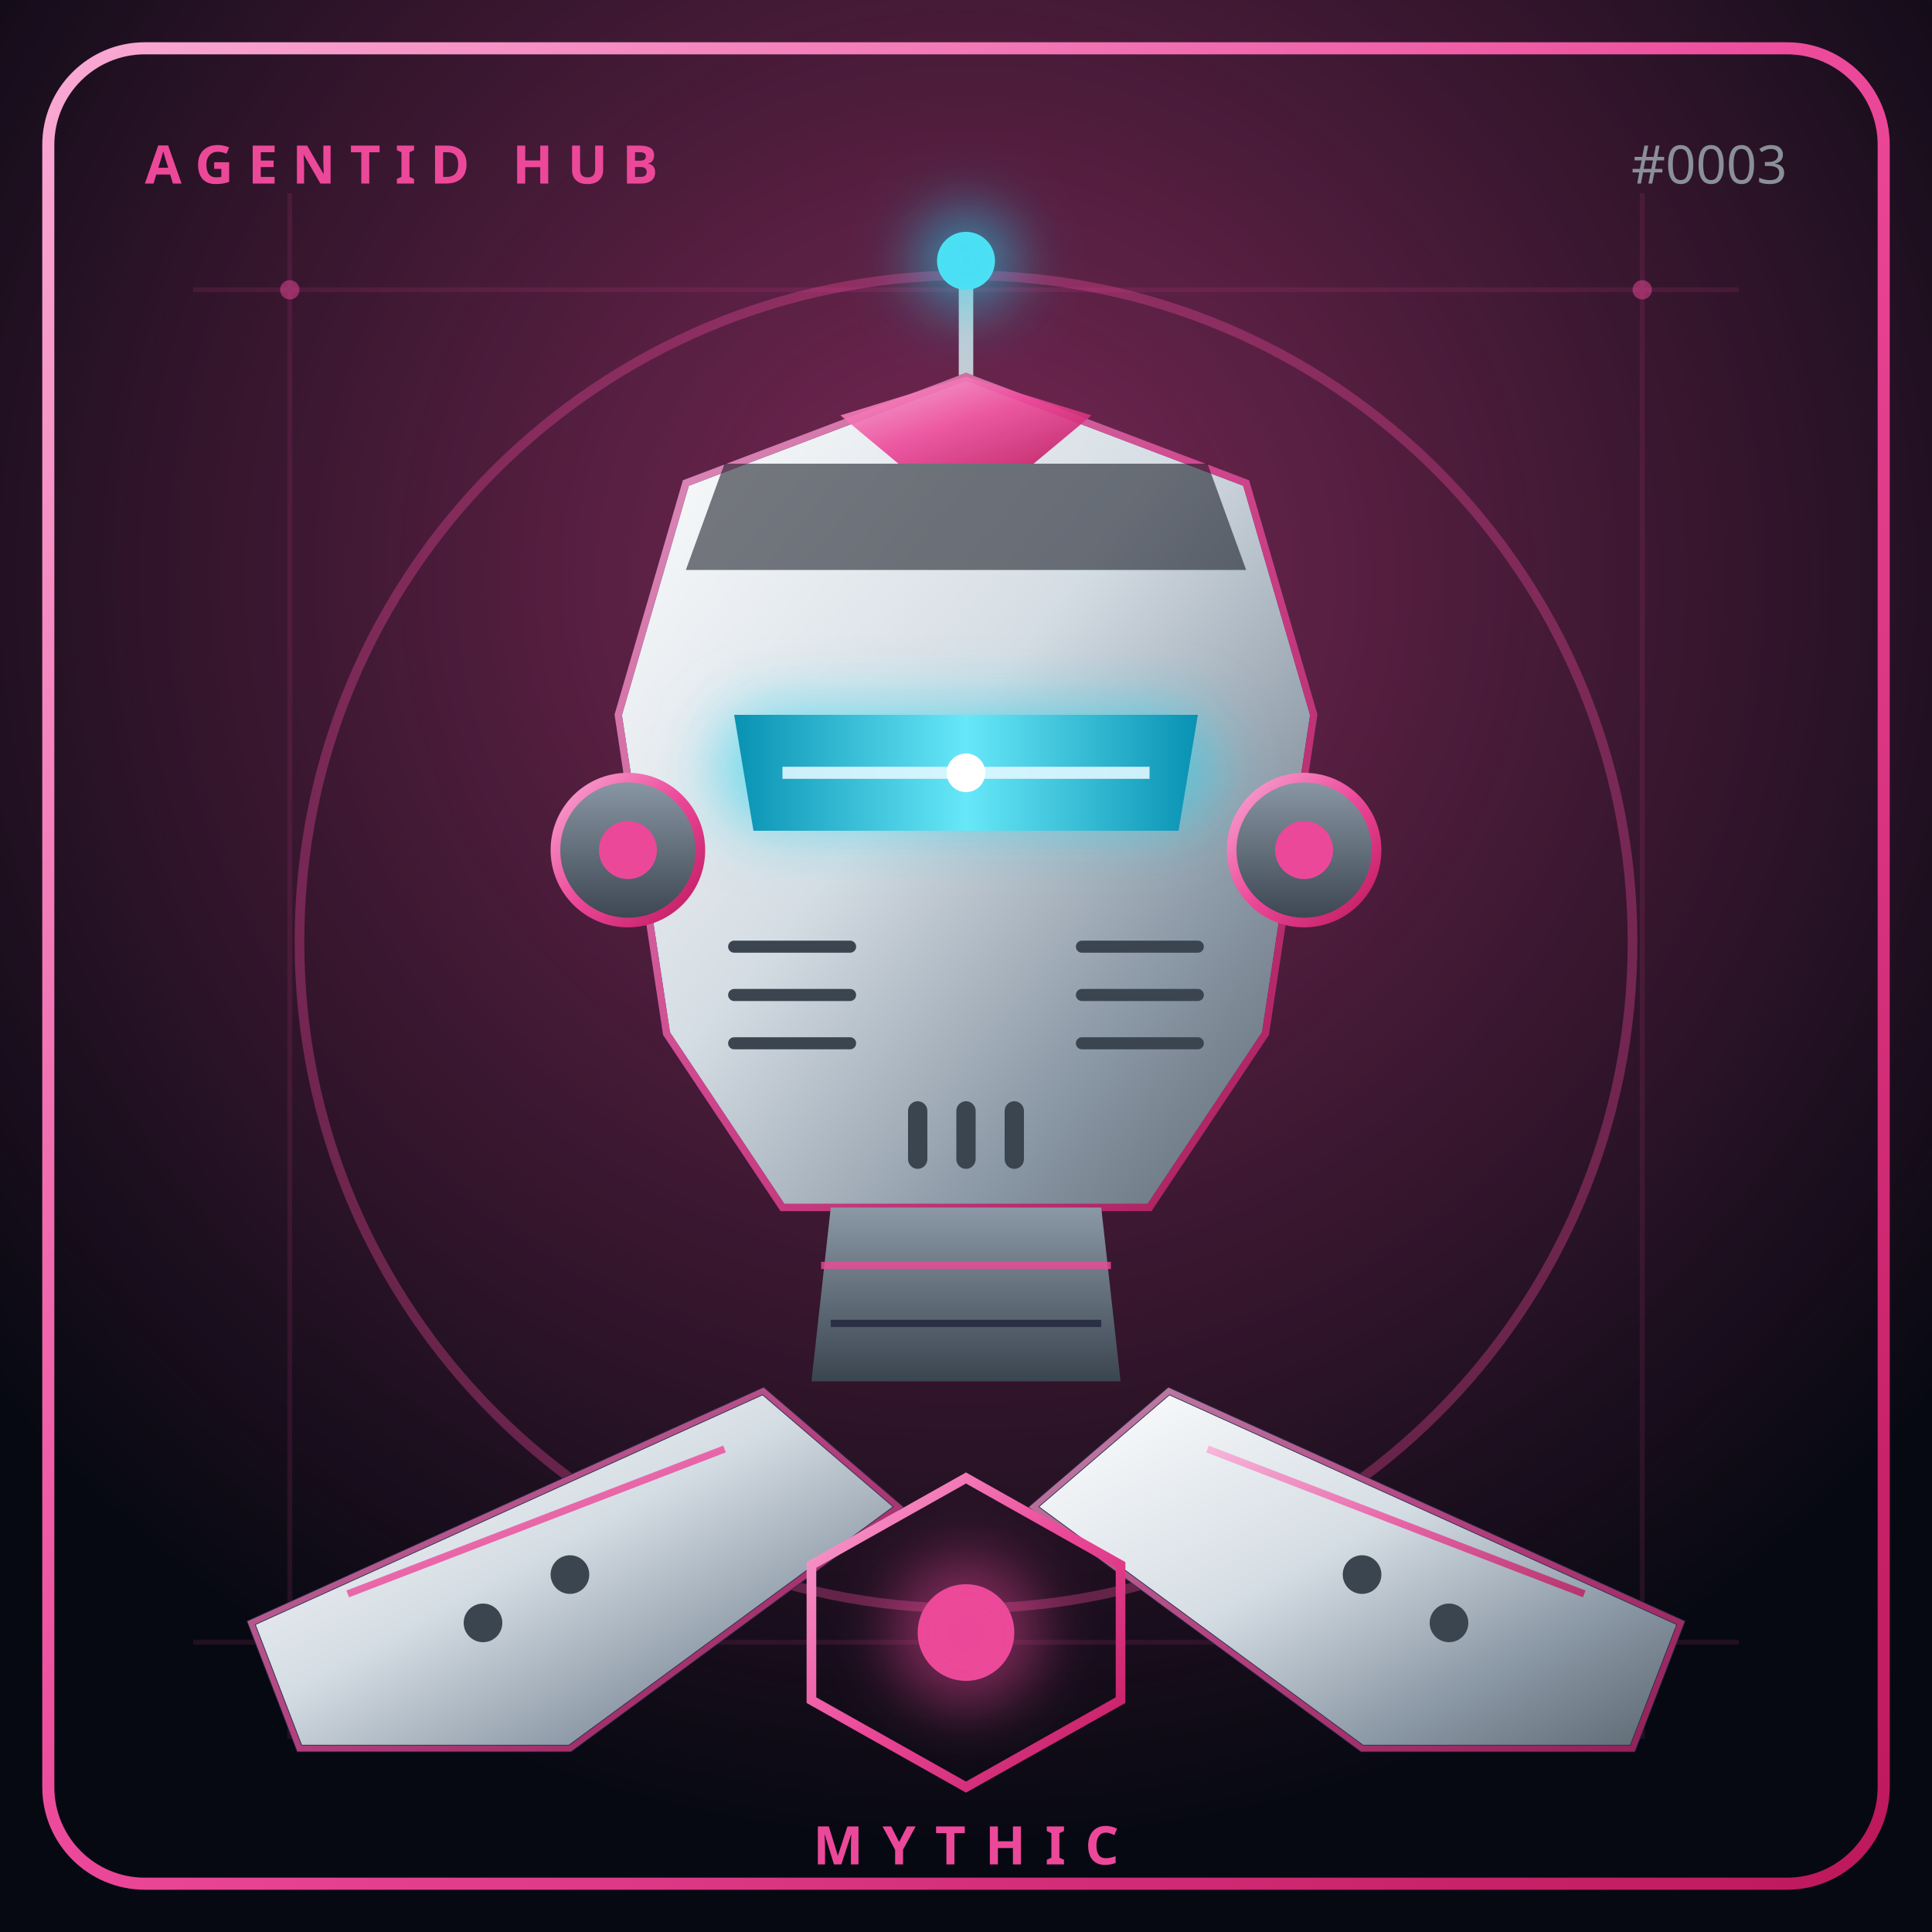
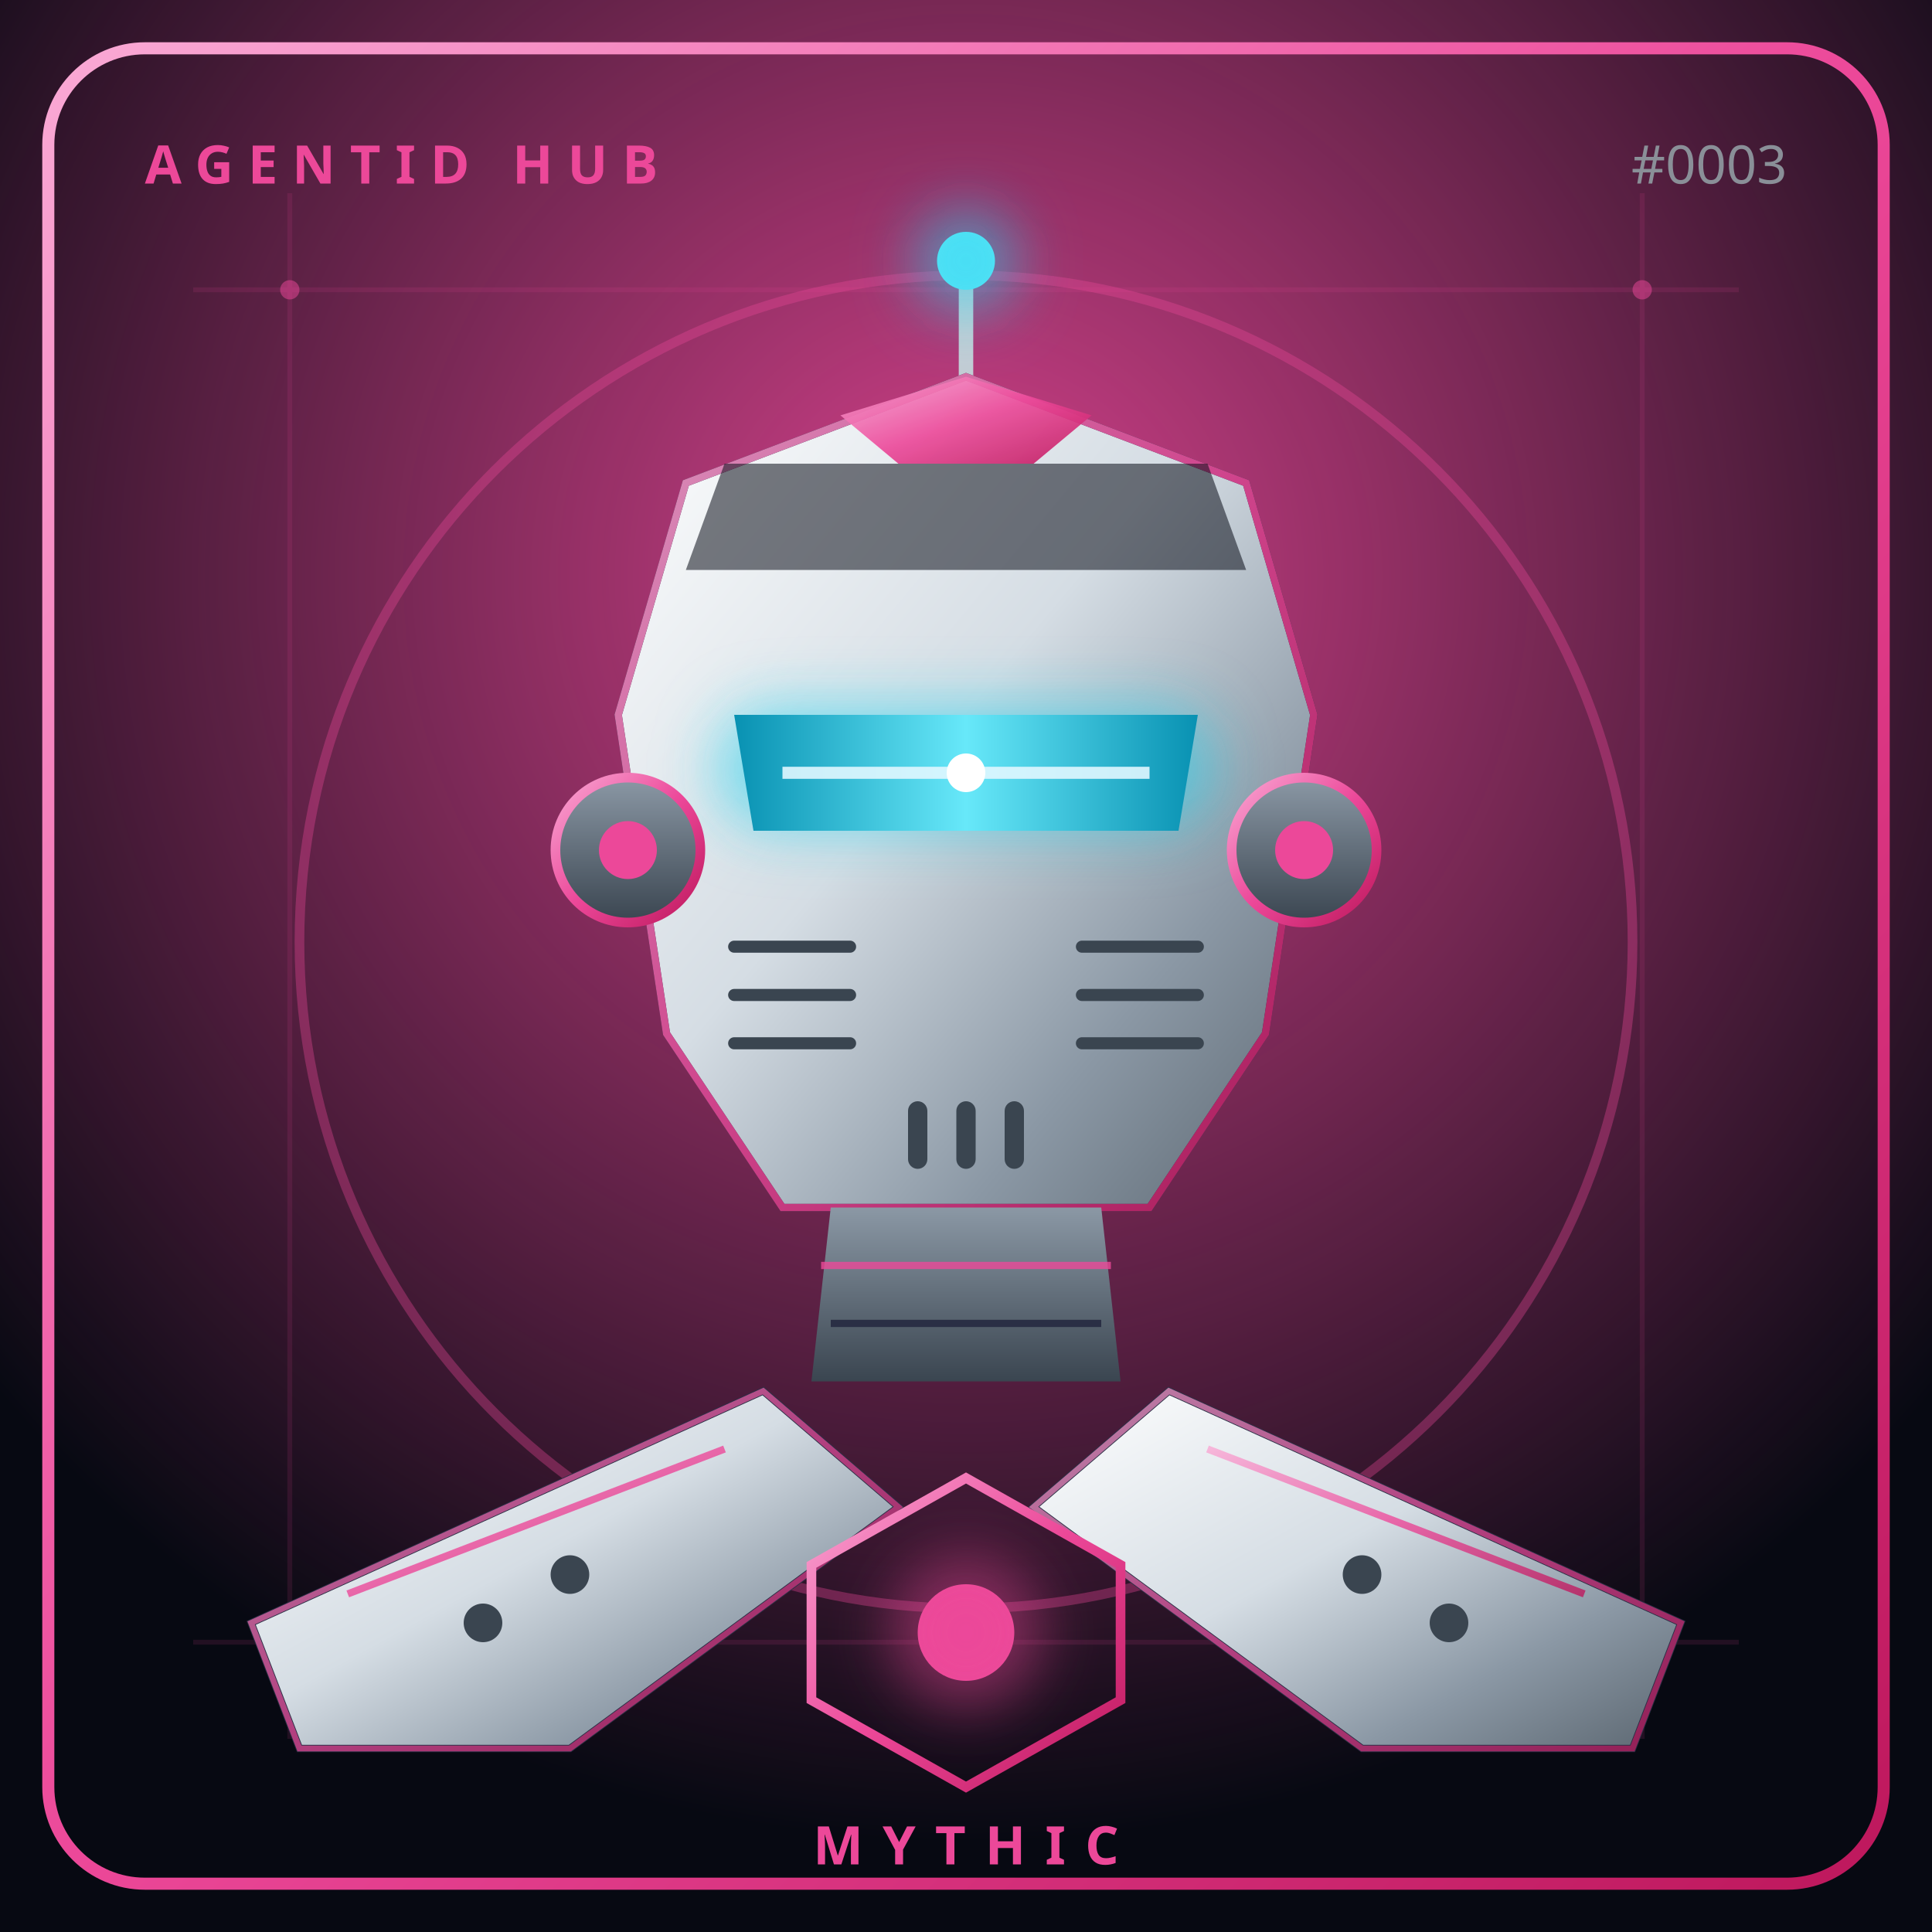
<svg xmlns="http://www.w3.org/2000/svg" width="400" height="400" viewBox="0 0 400 400">
  <defs>
    <linearGradient id="chrome" x1="0" y1="0" x2="1" y2="1">
      <stop offset="0" stop-color="#ffffff" />
      <stop offset="0.45" stop-color="#d5dde4" />
      <stop offset="0.75" stop-color="#8b98a5" />
      <stop offset="1" stop-color="#5b6670" />
    </linearGradient>
    <linearGradient id="chromeDark" x1="0" y1="0" x2="0" y2="1">
      <stop offset="0" stop-color="#8b98a5" />
      <stop offset="1" stop-color="#3a4550" />
    </linearGradient>
    <linearGradient id="gold" x1="0" y1="0" x2="1" y2="1">
      <stop offset="0" stop-color="#f9a8d4" />
      <stop offset="0.5" stop-color="#ec4899" />
      <stop offset="1" stop-color="#be185d" />
    </linearGradient>
    <linearGradient id="visor" x1="0" y1="0" x2="1" y2="0">
      <stop offset="0" stop-color="#0891b2" />
      <stop offset="0.5" stop-color="#67e8f9" />
      <stop offset="1" stop-color="#0891b2" />
    </linearGradient>
    <radialGradient id="glow" cx="0.5" cy="0.3" r="0.65">
-       <stop offset="0" stop-color="#ec4899" stop-opacity="0.5" />
+       <stop offset="0" stop-color="#ec4899" stop-opacity="0.9" />
      <stop offset="1" stop-color="#ec4899" stop-opacity="0" />
    </radialGradient>
    <filter id="soft" x="-60%" y="-60%" width="220%" height="220%">
      <feGaussianBlur stdDeviation="6" />
    </filter>
  </defs>
  <rect width="400" height="400" fill="#070912" />
  <rect width="400" height="400" fill="url(#glow)" />
  <circle cx="200" cy="195" r="138" fill="none" stroke="#ec4899" stroke-width="2" opacity="0.35" />
  <g stroke="#ec4899" stroke-width="1" opacity="0.12">
    <line x1="40" y1="60" x2="360" y2="60" />
    <line x1="40" y1="340" x2="360" y2="340" />
    <line x1="60" y1="40" x2="60" y2="360" />
    <line x1="340" y1="40" x2="340" y2="360" />
  </g>
  <circle cx="60" cy="60" r="2" fill="#ec4899" opacity="0.5" />
  <circle cx="340" cy="60" r="2" fill="#ec4899" opacity="0.5" />
  <circle cx="60" cy="340" r="2" fill="#ec4899" opacity="0.35" />
  <circle cx="340" cy="340" r="2" fill="#ec4899" opacity="0.35" />
  <rect x="10" y="10" width="380" height="380" rx="20" fill="none" stroke="url(#gold)" stroke-width="2.5" />
  <text x="30" y="38" font-size="11" letter-spacing="3" fill="#ec4899" font-family="sans-serif" font-weight="bold">AGENTID HUB</text>
  <text x="370" y="38" font-size="11" fill="#8a8f98" text-anchor="end" font-family="sans-serif">#0003</text>
  <line x1="200" y1="58" x2="200" y2="88" stroke="#c3ccd4" stroke-width="3" />
  <circle cx="200" cy="54" r="6" fill="#67e8f9" />
  <circle cx="200" cy="54" r="11" fill="#22d3ee" opacity="0.55" filter="url(#soft)" />
  <polygon points="200,78 258,100 272,148 262,214 238,250 162,250 138,214 128,148 142,100" fill="url(#chrome)" stroke="#2a2f45" stroke-width="1.5" />
  <polygon points="200,78 258,100 272,148 262,214 238,250 162,250 138,214 128,148 142,100" fill="none" stroke="url(#gold)" stroke-width="1.5" opacity="0.85" />
  <polygon points="150,96 250,96 258,118 142,118" fill="#0b0e1a" opacity="0.55" />
  <polygon points="200,78 226,86 214,96 186,96 174,86" fill="url(#gold)" opacity="0.9" />
  <rect x="148" y="146" width="104" height="26" rx="12" fill="#22d3ee" opacity="0.55" filter="url(#soft)" />
  <polygon points="152,148 248,148 244,172 156,172" fill="url(#visor)" />
  <line x1="162" y1="160" x2="238" y2="160" stroke="#e0f7ff" stroke-width="2.5" opacity="0.9" />
  <circle cx="200" cy="160" r="4" fill="#ffffff" />
  <g stroke="#3a4550" stroke-width="2.5" stroke-linecap="round">
    <line x1="152" y1="196" x2="176" y2="196" />
    <line x1="152" y1="206" x2="176" y2="206" />
    <line x1="152" y1="216" x2="176" y2="216" />
    <line x1="224" y1="196" x2="248" y2="196" />
    <line x1="224" y1="206" x2="248" y2="206" />
    <line x1="224" y1="216" x2="248" y2="216" />
  </g>
  <g fill="#3a4550">
    <rect x="188" y="228" width="4" height="14" rx="2" />
    <rect x="198" y="228" width="4" height="14" rx="2" />
    <rect x="208" y="228" width="4" height="14" rx="2" />
  </g>
  <circle cx="130" cy="176" r="15" fill="url(#chromeDark)" stroke="url(#gold)" stroke-width="2" />
  <circle cx="130" cy="176" r="6" fill="#ec4899" />
  <circle cx="270" cy="176" r="15" fill="url(#chromeDark)" stroke="url(#gold)" stroke-width="2" />
  <circle cx="270" cy="176" r="6" fill="#ec4899" />
  <polygon points="172,250 228,250 232,286 168,286" fill="url(#chromeDark)" />
  <line x1="170" y1="262" x2="230" y2="262" stroke="#ec4899" stroke-width="1.5" opacity="0.8" />
  <line x1="172" y1="274" x2="228" y2="274" stroke="#2a2f45" stroke-width="1.5" />
  <polygon points="52,336 158,288 186,312 118,362 62,362" fill="url(#chrome)" stroke="#2a2f45" stroke-width="1.5" />
  <polygon points="348,336 242,288 214,312 282,362 338,362" fill="url(#chrome)" stroke="#2a2f45" stroke-width="1.5" />
  <line x1="72" y1="330" x2="150" y2="300" stroke="url(#gold)" stroke-width="1.5" opacity="0.8" />
  <line x1="328" y1="330" x2="250" y2="300" stroke="url(#gold)" stroke-width="1.5" opacity="0.8" />
  <circle cx="100" cy="336" r="4" fill="#3a4550" />
  <circle cx="300" cy="336" r="4" fill="#3a4550" />
  <circle cx="118" cy="326" r="4" fill="#3a4550" />
  <circle cx="282" cy="326" r="4" fill="#3a4550" />
  <polygon points="52,336 158,288 186,312 118,362 62,362" fill="none" stroke="url(#gold)" stroke-width="1.2" opacity="0.7" />
  <polygon points="348,336 242,288 214,312 282,362 338,362" fill="none" stroke="url(#gold)" stroke-width="1.2" opacity="0.7" />
  <polygon points="200,306 232,324 232,352 200,370 168,352 168,324" fill="none" stroke="url(#gold)" stroke-width="2" />
  <circle cx="200" cy="338" r="10" fill="#ec4899" />
  <circle cx="200" cy="338" r="16" fill="#ec4899" opacity="0.45" filter="url(#soft)" />
  <text x="200" y="386" font-size="11" letter-spacing="4" text-anchor="middle" fill="#ec4899" font-family="sans-serif" font-weight="bold">MYTHIC</text>
</svg>
